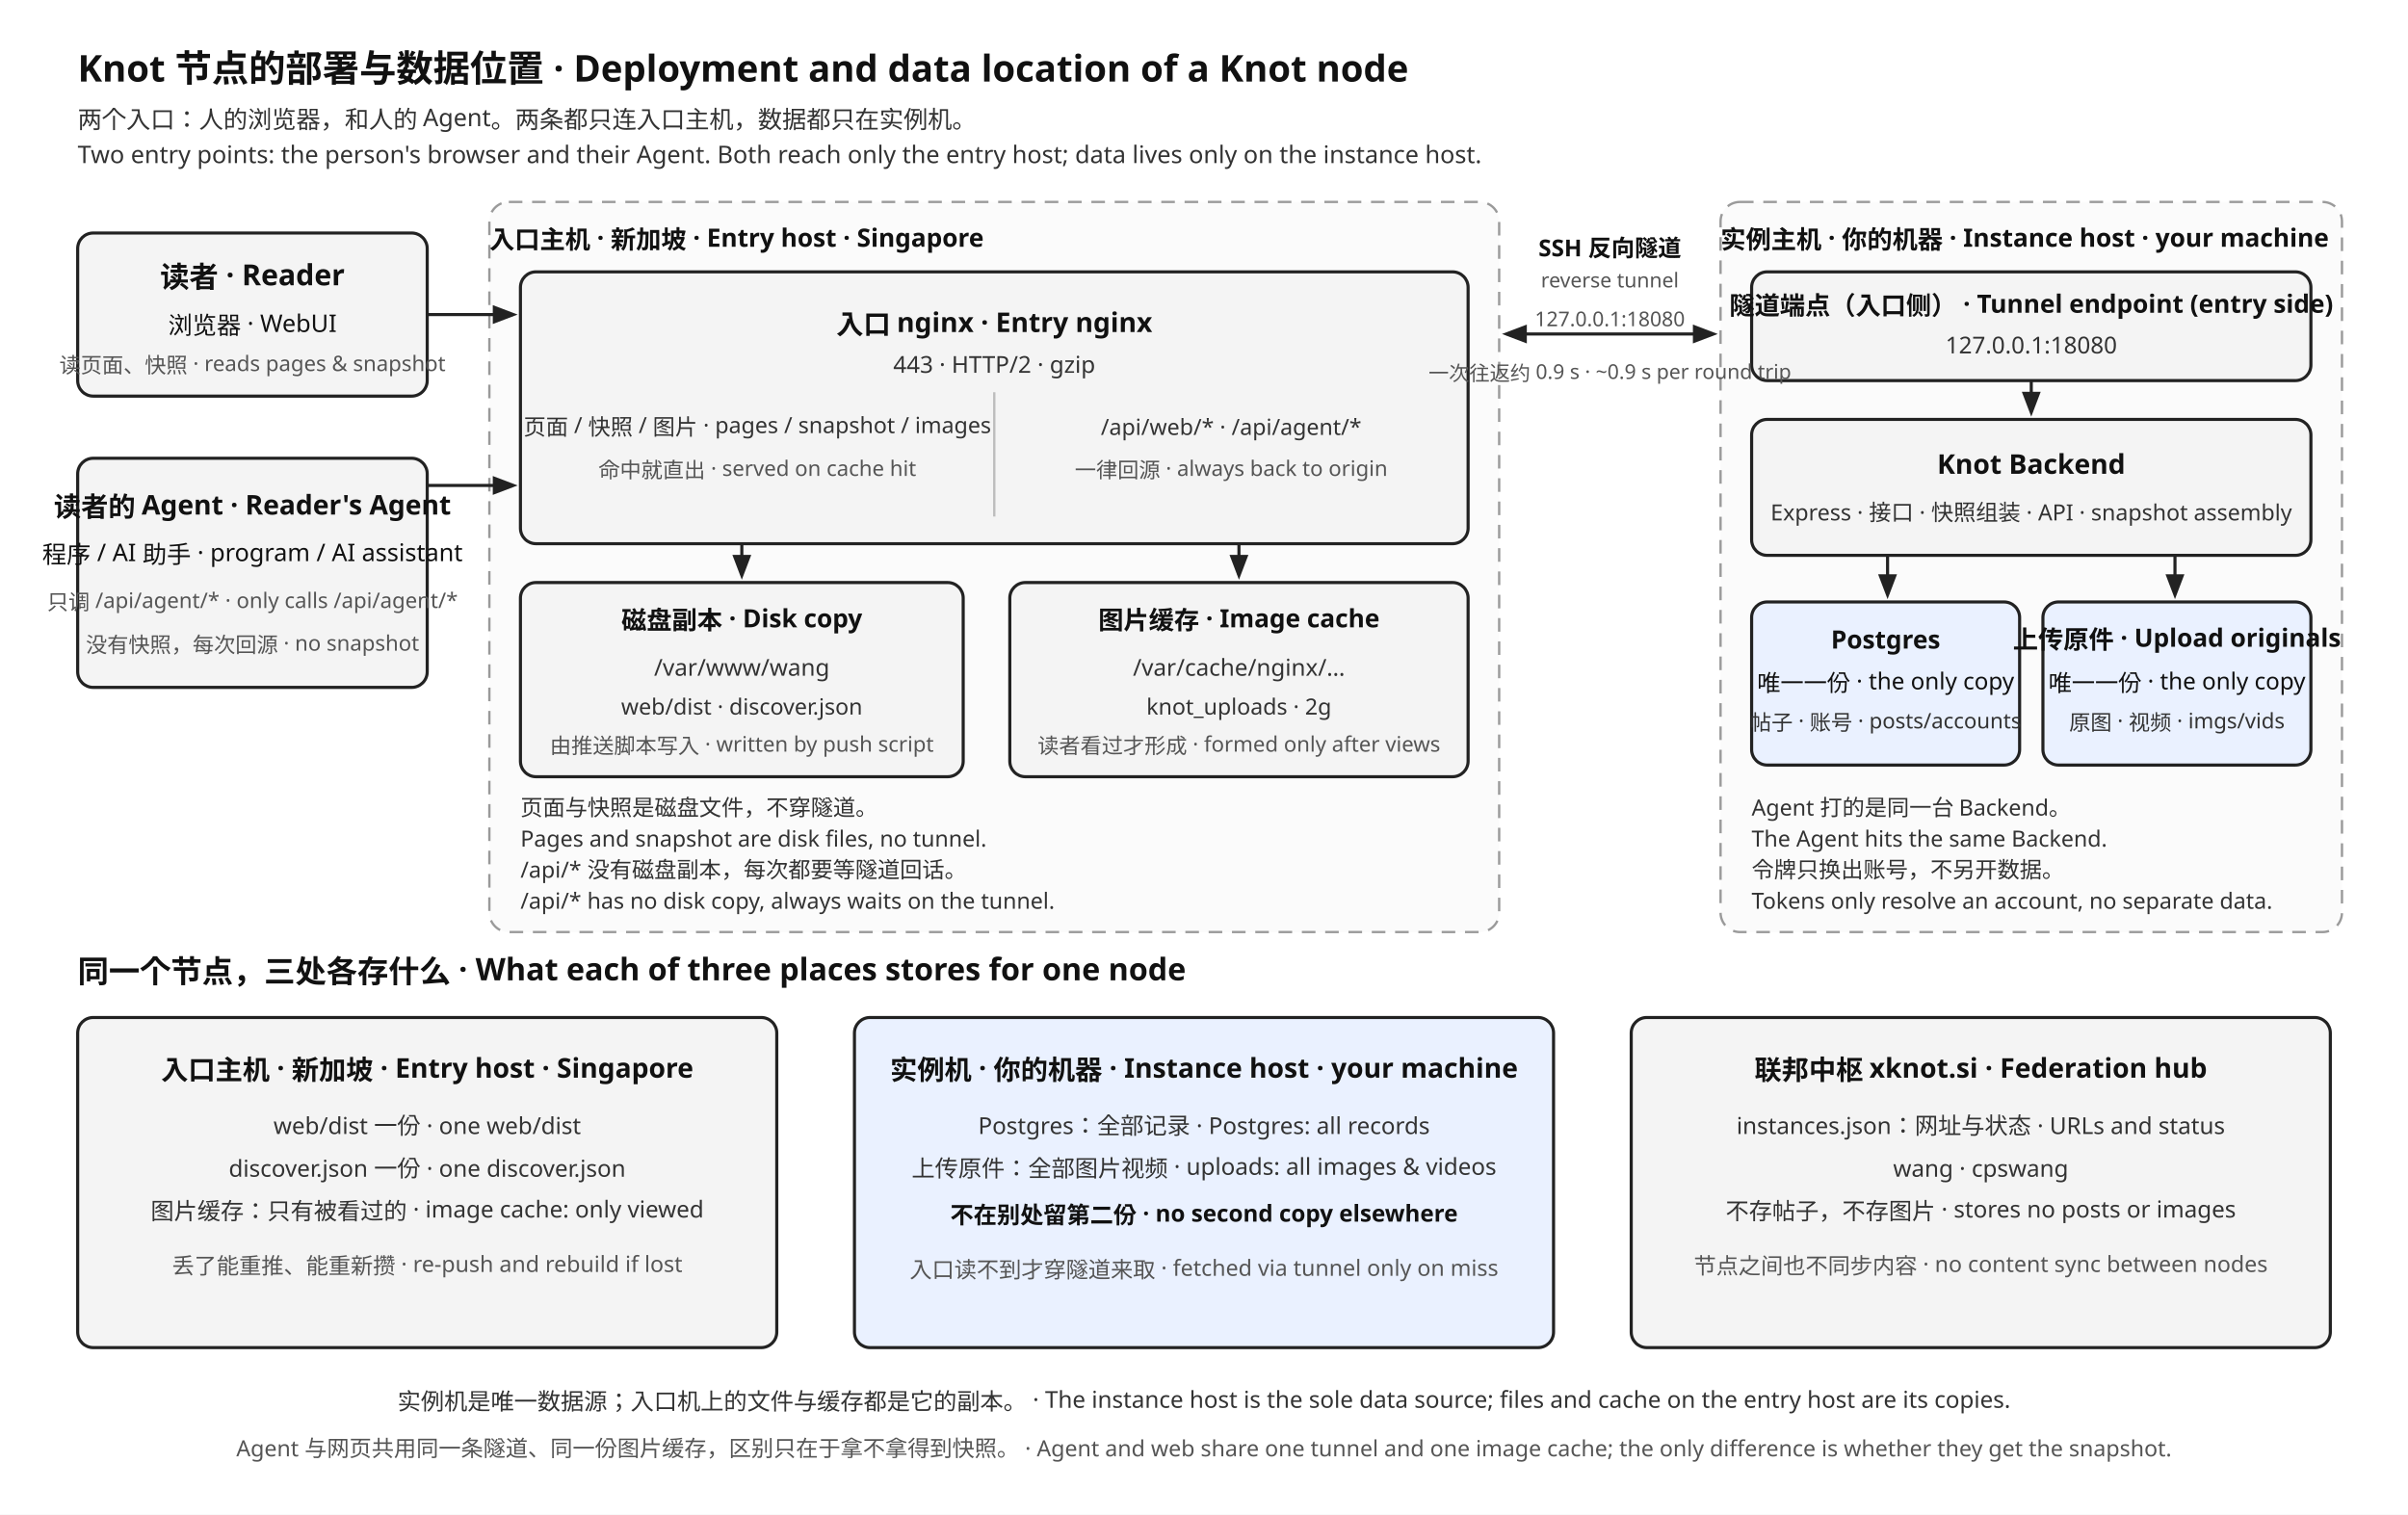
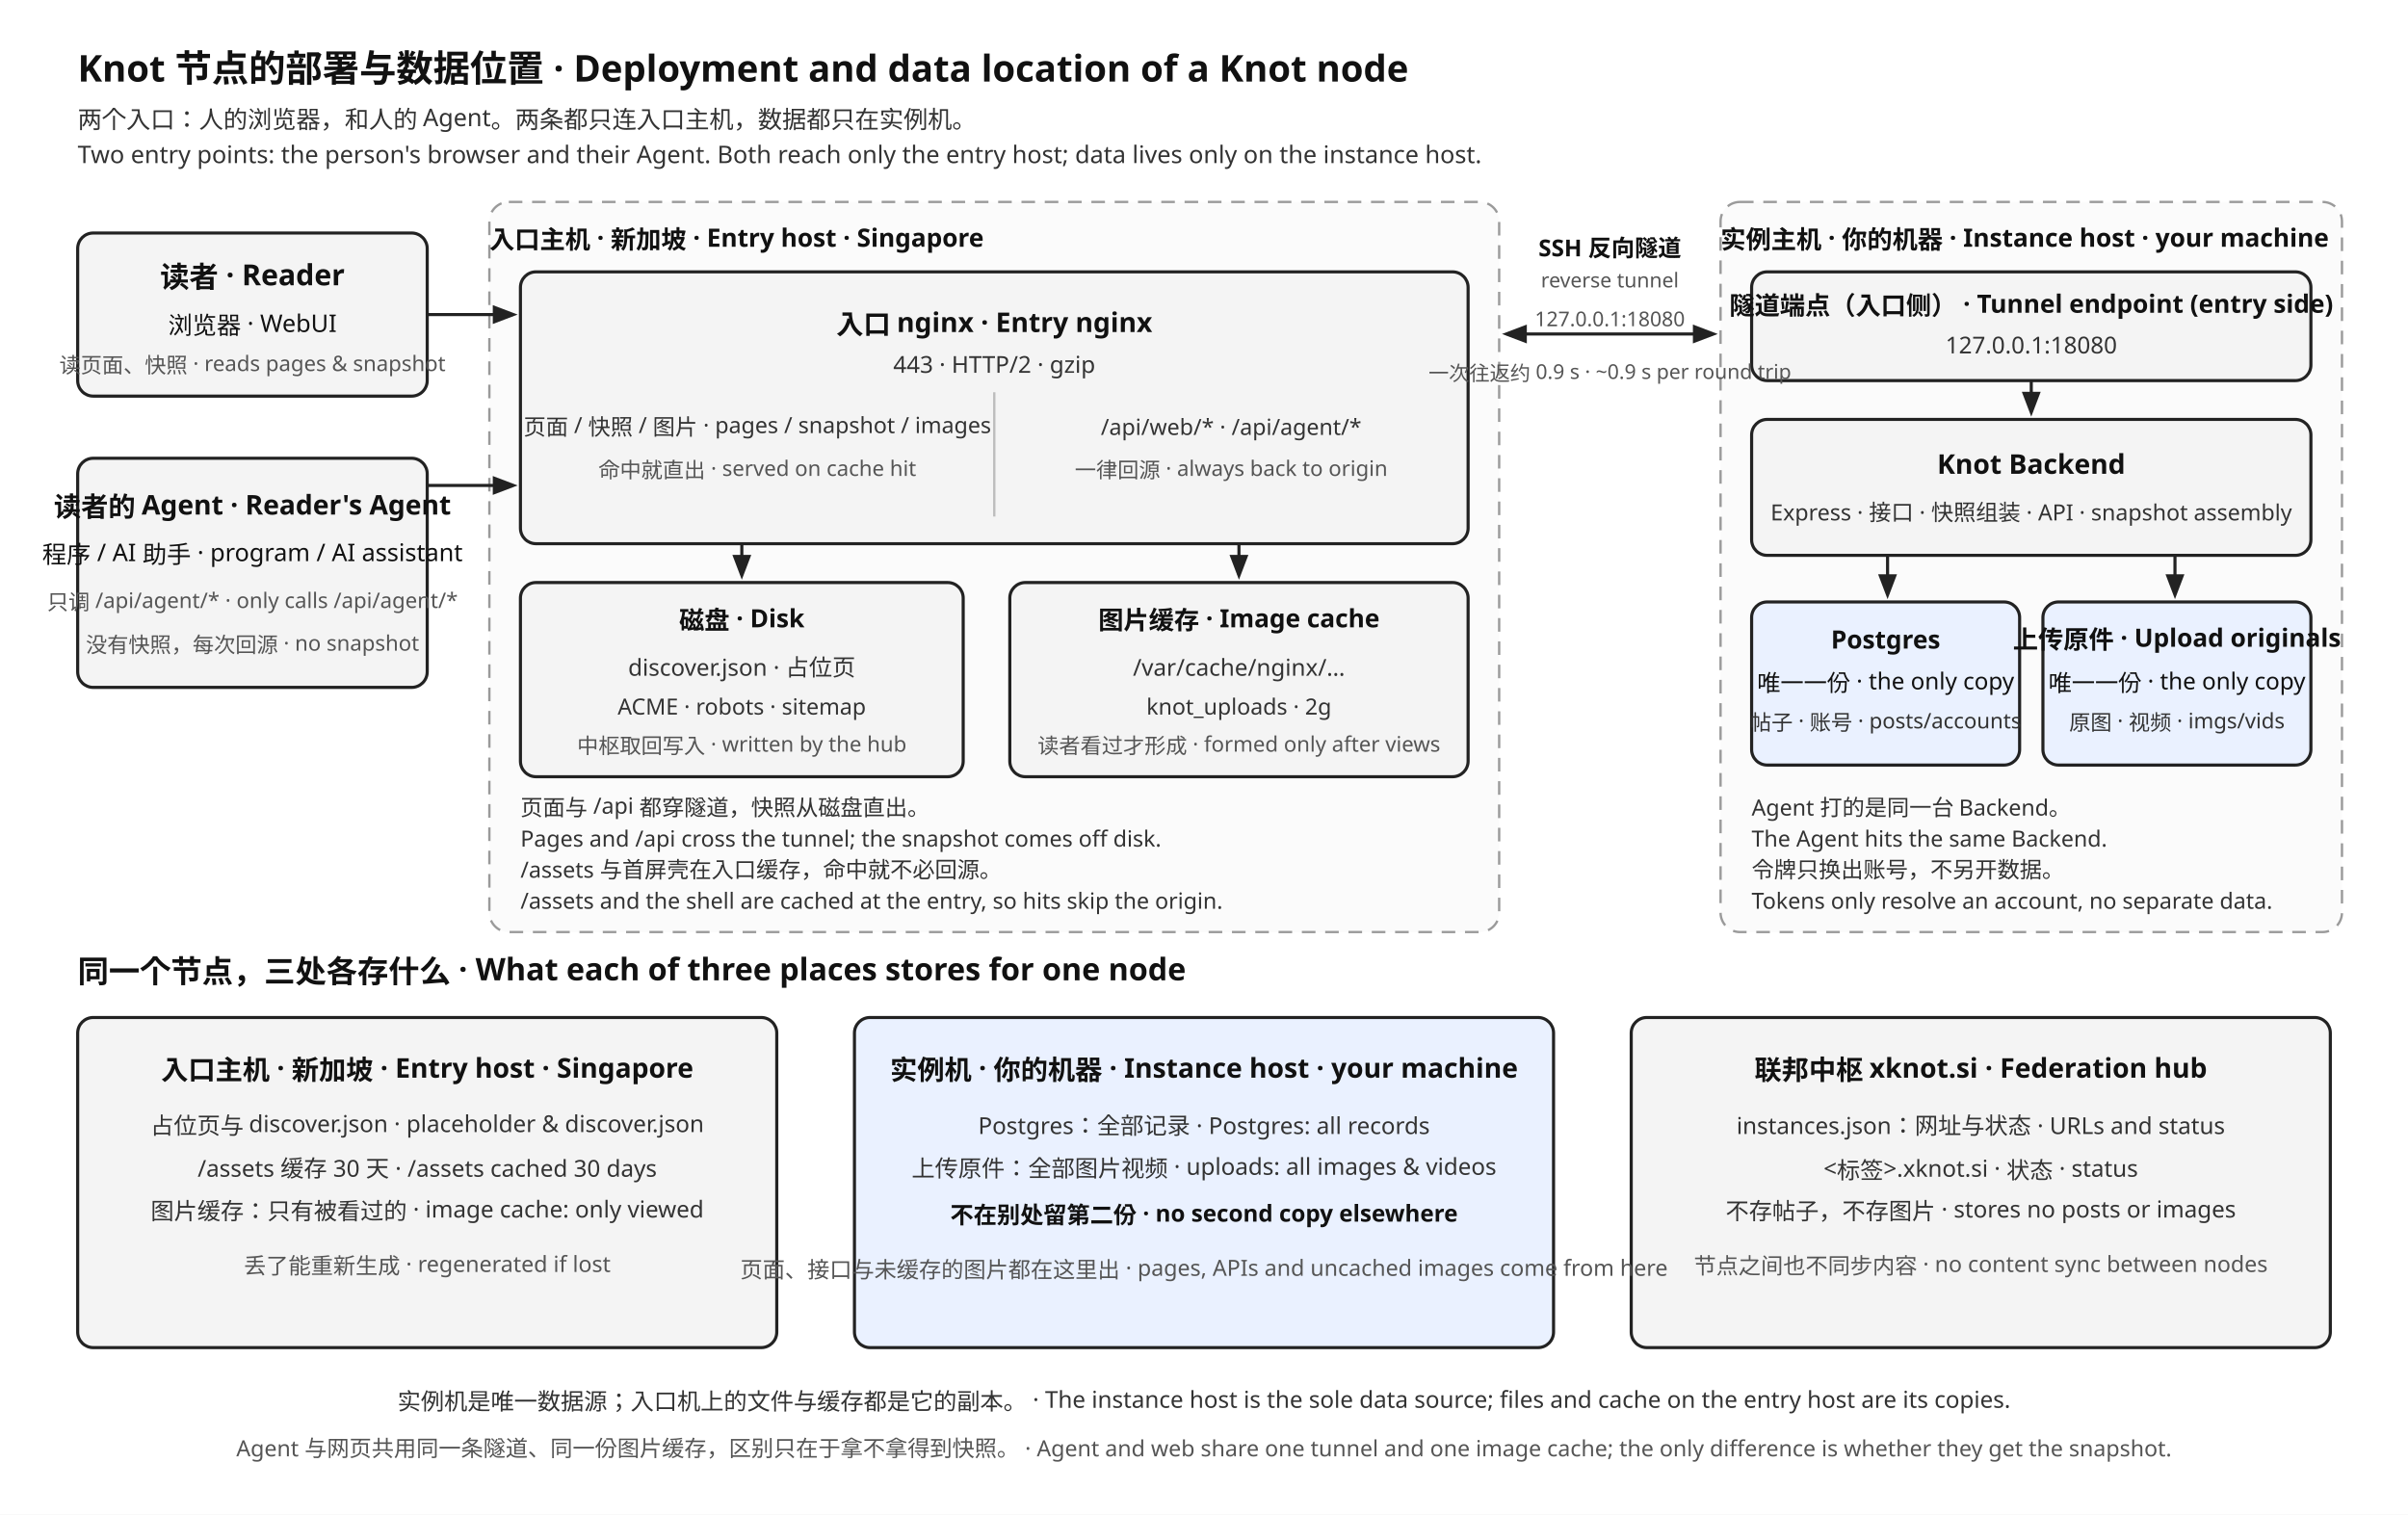
<svg xmlns="http://www.w3.org/2000/svg" width="1240" height="780" viewBox="0 0 1240 780">
  <defs>
    <marker id="arrow" viewBox="0 0 10 10" refX="8" refY="5" markerWidth="8" markerHeight="8" orient="auto">
      <path d="M 0 1.2 L 10 5 L 0 8.8 Z" fill="#222" />
    </marker>
    <marker id="arrow-start" viewBox="0 0 10 10" refX="2" refY="5" markerWidth="8" markerHeight="8" orient="auto">
      <path d="M 10 1.2 L 0 5 L 10 8.8 Z" fill="#222" />
    </marker>
  </defs>
  <rect width="1240" height="780" fill="#ffffff" />
  <rect x="252" y="104" width="520" height="376" rx="10" fill="#fbfbfb" stroke="#9a9a9a" stroke-width="1.2" stroke-dasharray="7 5" />
  <rect x="886" y="104" width="320" height="376" rx="10" fill="#fbfbfb" stroke="#9a9a9a" stroke-width="1.2" stroke-dasharray="7 5" />
  <g fill="#f4f4f4" stroke="#222" stroke-width="1.6">
    <rect x="40" y="120" width="180" height="84" rx="8" />
    <rect x="40" y="236" width="180" height="118" rx="8" />
    <rect x="268" y="140" width="488" height="140" rx="8" />
    <rect x="268" y="300" width="228" height="100" rx="8" />
    <rect x="520" y="300" width="236" height="100" rx="8" />
    <rect x="902" y="140" width="288" height="56" rx="8" />
    <rect x="902" y="216" width="288" height="70" rx="8" />
  </g>
  <g fill="#eaf1ff" stroke="#222" stroke-width="1.6">
    <rect x="902" y="310" width="138" height="84" rx="8" />
    <rect x="1052" y="310" width="138" height="84" rx="8" />
    <rect x="440" y="524" width="360" height="170" rx="8" />
  </g>
  <g fill="#f4f4f4" stroke="#222" stroke-width="1.6">
    <rect x="40" y="524" width="360" height="170" rx="8" />
    <rect x="840" y="524" width="360" height="170" rx="8" />
  </g>
  <g fill="none" stroke="#222" stroke-width="1.6">
    <line x1="220" y1="162" x2="264" y2="162" marker-end="url(#arrow)" />
    <line x1="220" y1="250" x2="264" y2="250" marker-end="url(#arrow)" />
    <line x1="382" y1="280" x2="382" y2="296" marker-end="url(#arrow)" />
    <line x1="638" y1="280" x2="638" y2="296" marker-end="url(#arrow)" />
    <line x1="776" y1="172" x2="882" y2="172" marker-start="url(#arrow-start)" marker-end="url(#arrow)" />
    <line x1="1046" y1="196" x2="1046" y2="212" marker-end="url(#arrow)" />
    <line x1="972" y1="286" x2="972" y2="306" marker-end="url(#arrow)" />
    <line x1="1120" y1="286" x2="1120" y2="306" marker-end="url(#arrow)" />
  </g>
  <line x1="512" y1="202" x2="512" y2="266" stroke="#bdbdbd" stroke-width="1.2" />
  <g font-family="PingFang SC, Hiragino Sans GB, sans-serif">
    <text x="40" y="42" font-size="19" font-weight="600" fill="#111">Knot 节点的部署与数据位置 · Deployment and data location of a Knot node</text>
    <text x="40" y="66" font-size="12.5" fill="#333">两个入口：人的浏览器，和人的 Agent。两条都只连入口主机，数据都只在实例机。</text>
    <text x="40" y="84" font-size="12.5" fill="#333">Two entry points: the person's browser and their Agent. Both reach only the entry host; data lives only on the instance host.</text>
  </g>
  <g font-family="PingFang SC, Hiragino Sans GB, sans-serif" text-anchor="middle">
    <text x="130" y="148" font-size="15" font-weight="600" fill="#111">读者 · Reader</text>
    <text x="130" y="172" font-size="12.5" fill="#111">浏览器 · WebUI</text>
    <text x="130" y="192" font-size="11" fill="#555">读页面、快照 · reads pages &amp; snapshot</text>
    <text x="130" y="266" font-size="14" font-weight="600" fill="#111">读者的 Agent · Reader's Agent</text>
    <text x="130" y="290" font-size="12.5" fill="#111">程序 / AI 助手 · program / AI assistant</text>
    <text x="130" y="314" font-size="11" fill="#555">只调 /api/agent/* · only calls /api/agent/*</text>
    <text x="130" y="336" font-size="11" fill="#555">没有快照，每次回源 · no snapshot</text>
    <text x="252" y="128" font-size="13" font-weight="600" fill="#111" text-anchor="start">入口主机 · 新加坡 · Entry host · Singapore</text>
    <text x="512" y="172" font-size="14" font-weight="600" fill="#111">入口 nginx · Entry nginx</text>
    <text x="512" y="192" font-size="12" fill="#333">443 · HTTP/2 · gzip</text>
    <text x="390" y="224" font-size="11.5" fill="#333">页面 / 快照 / 图片 · pages / snapshot / images</text>
    <text x="390" y="246" font-size="11" fill="#555">命中就直出 · served on cache hit</text>
    <text x="634" y="224" font-size="11.5" fill="#333">/api/web/* · /api/agent/*</text>
    <text x="634" y="246" font-size="11" fill="#555">一律回源 · always back to origin</text>
-     <text x="382" y="324" font-size="13" font-weight="600" fill="#111">磁盘副本 · Disk copy</text>
-     <text x="382" y="348" font-size="12" fill="#333">/var/www/wang</text>
-     <text x="382" y="368" font-size="11.5" fill="#333">web/dist · discover.json</text>
-     <text x="382" y="388" font-size="11" fill="#555">由推送脚本写入 · written by push script</text>
+     <text x="382" y="324" font-size="13" font-weight="600" fill="#111">磁盘 · Disk</text>
+     <text x="382" y="348" font-size="12" fill="#333">discover.json · 占位页</text>
+     <text x="382" y="368" font-size="11.5" fill="#333">ACME · robots · sitemap</text>
+     <text x="382" y="388" font-size="11" fill="#555">中枢取回写入 · written by the hub</text>
    <text x="638" y="324" font-size="13" font-weight="600" fill="#111">图片缓存 · Image cache</text>
    <text x="638" y="348" font-size="12" fill="#333">/var/cache/nginx/…</text>
    <text x="638" y="368" font-size="11.5" fill="#333">knot_uploads · 2g</text>
    <text x="638" y="388" font-size="11" fill="#555">读者看过才形成 · formed only after views</text>
    <text x="829" y="132" font-size="12" font-weight="600" fill="#111">SSH 反向隧道</text>
    <text x="829" y="148" font-size="10.5" fill="#555">reverse tunnel</text>
    <text x="829" y="168" font-size="10.5" fill="#555">127.0.0.1:18080</text>
    <text x="829" y="196" font-size="10.5" fill="#555">一次往返约 0.9 s · ~0.9 s per round trip</text>
    <text x="886" y="128" font-size="13" font-weight="600" fill="#111" text-anchor="start">实例主机 · 你的机器 · Instance host · your machine</text>
    <text x="1046" y="162" font-size="13" font-weight="600" fill="#111">隧道端点（入口侧） · Tunnel endpoint (entry side)</text>
    <text x="1046" y="182" font-size="12" fill="#333">127.0.0.1:18080</text>
    <text x="1046" y="244" font-size="14" font-weight="600" fill="#111">Knot Backend</text>
    <text x="1046" y="268" font-size="11.5" fill="#333">Express · 接口 · 快照组装 · API · snapshot assembly</text>
    <text x="971" y="334" font-size="13" font-weight="600" fill="#111">Postgres</text>
    <text x="971" y="356" font-size="12" fill="#111">唯一一份 · the only copy</text>
    <text x="971" y="376" font-size="11" fill="#333">帖子 · 账号 · posts/accounts</text>
    <text x="1121" y="334" font-size="13" font-weight="600" fill="#111">上传原件 · Upload originals</text>
    <text x="1121" y="356" font-size="12" fill="#111">唯一一份 · the only copy</text>
    <text x="1121" y="376" font-size="11" fill="#333">原图 · 视频 · imgs/vids</text>
    <text x="40" y="506" font-size="16" font-weight="600" fill="#111" text-anchor="start">同一个节点，三处各存什么 · What each of three places stores for one node</text>
    <text x="220" y="556" font-size="14" font-weight="600" fill="#111">入口主机 · 新加坡 · Entry host · Singapore</text>
-     <text x="220" y="584" font-size="12" fill="#333">web/dist 一份 · one web/dist</text>
-     <text x="220" y="606" font-size="12" fill="#333">discover.json 一份 · one discover.json</text>
+     <text x="220" y="584" font-size="12" fill="#333">占位页与 discover.json · placeholder &amp; discover.json</text>
+     <text x="220" y="606" font-size="12" fill="#333">/assets 缓存 30 天 · /assets cached 30 days</text>
    <text x="220" y="628" font-size="12" fill="#333">图片缓存：只有被看过的 · image cache: only viewed</text>
-     <text x="220" y="656" font-size="11.5" fill="#555">丢了能重推、能重新攒 · re-push and rebuild if lost</text>
+     <text x="220" y="656" font-size="11.5" fill="#555">丢了能重新生成 · regenerated if lost</text>
    <text x="620" y="556" font-size="14" font-weight="600" fill="#111">实例机 · 你的机器 · Instance host · your machine</text>
    <text x="620" y="584" font-size="12" fill="#333">Postgres：全部记录 · Postgres: all records</text>
    <text x="620" y="606" font-size="12" fill="#333">上传原件：全部图片视频 · uploads: all images &amp; videos</text>
    <text x="620" y="630" font-size="12" font-weight="600" fill="#111">不在别处留第二份 · no second copy elsewhere</text>
-     <text x="620" y="658" font-size="11.5" fill="#555">入口读不到才穿隧道来取 · fetched via tunnel only on miss</text>
+     <text x="620" y="658" font-size="11.5" fill="#555">页面、接口与未缓存的图片都在这里出 · pages, APIs and uncached images come from here</text>
    <text x="1020" y="556" font-size="14" font-weight="600" fill="#111">联邦中枢 xknot.si · Federation hub</text>
    <text x="1020" y="584" font-size="12" fill="#333">instances.json：网址与状态 · URLs and status</text>
-     <text x="1020" y="606" font-size="12" fill="#333">wang · cpswang</text>
+     <text x="1020" y="606" font-size="12" fill="#333">&lt;标签&gt;.xknot.si · 状态 · status</text>
    <text x="1020" y="628" font-size="12" fill="#333">不存帖子，不存图片 · stores no posts or images</text>
    <text x="1020" y="656" font-size="11.5" fill="#555">节点之间也不同步内容 · no content sync between nodes</text>
    <text x="620" y="726" font-size="12" fill="#333">实例机是唯一数据源；入口机上的文件与缓存都是它的副本。 · The instance host is the sole data source; files and cache on the entry host are its copies.</text>
    <text x="620" y="750" font-size="11.5" fill="#555">Agent 与网页共用同一条隧道、同一份图片缓存，区别只在于拿不拿得到快照。 · Agent and web share one tunnel and one image cache; the only difference is whether they get the snapshot.</text>
  </g>
  <g font-family="PingFang SC, Hiragino Sans GB, sans-serif" text-anchor="start" font-size="11.5" fill="#333">
-     <text x="268" y="420">页面与快照是磁盘文件，不穿隧道。</text>
-     <text x="268" y="436">Pages and snapshot are disk files, no tunnel.</text>
-     <text x="268" y="452">/api/* 没有磁盘副本，每次都要等隧道回话。</text>
-     <text x="268" y="468">/api/* has no disk copy, always waits on the tunnel.</text>
+     <text x="268" y="420">页面与 /api 都穿隧道，快照从磁盘直出。</text>
+     <text x="268" y="436">Pages and /api cross the tunnel; the snapshot comes off disk.</text>
+     <text x="268" y="452">/assets 与首屏壳在入口缓存，命中就不必回源。</text>
+     <text x="268" y="468">/assets and the shell are cached at the entry, so hits skip the origin.</text>
    <text x="902" y="420">Agent 打的是同一台 Backend。</text>
    <text x="902" y="436">The Agent hits the same Backend.</text>
    <text x="902" y="452">令牌只换出账号，不另开数据。</text>
    <text x="902" y="468">Tokens only resolve an account, no separate data.</text>
  </g>
</svg>
